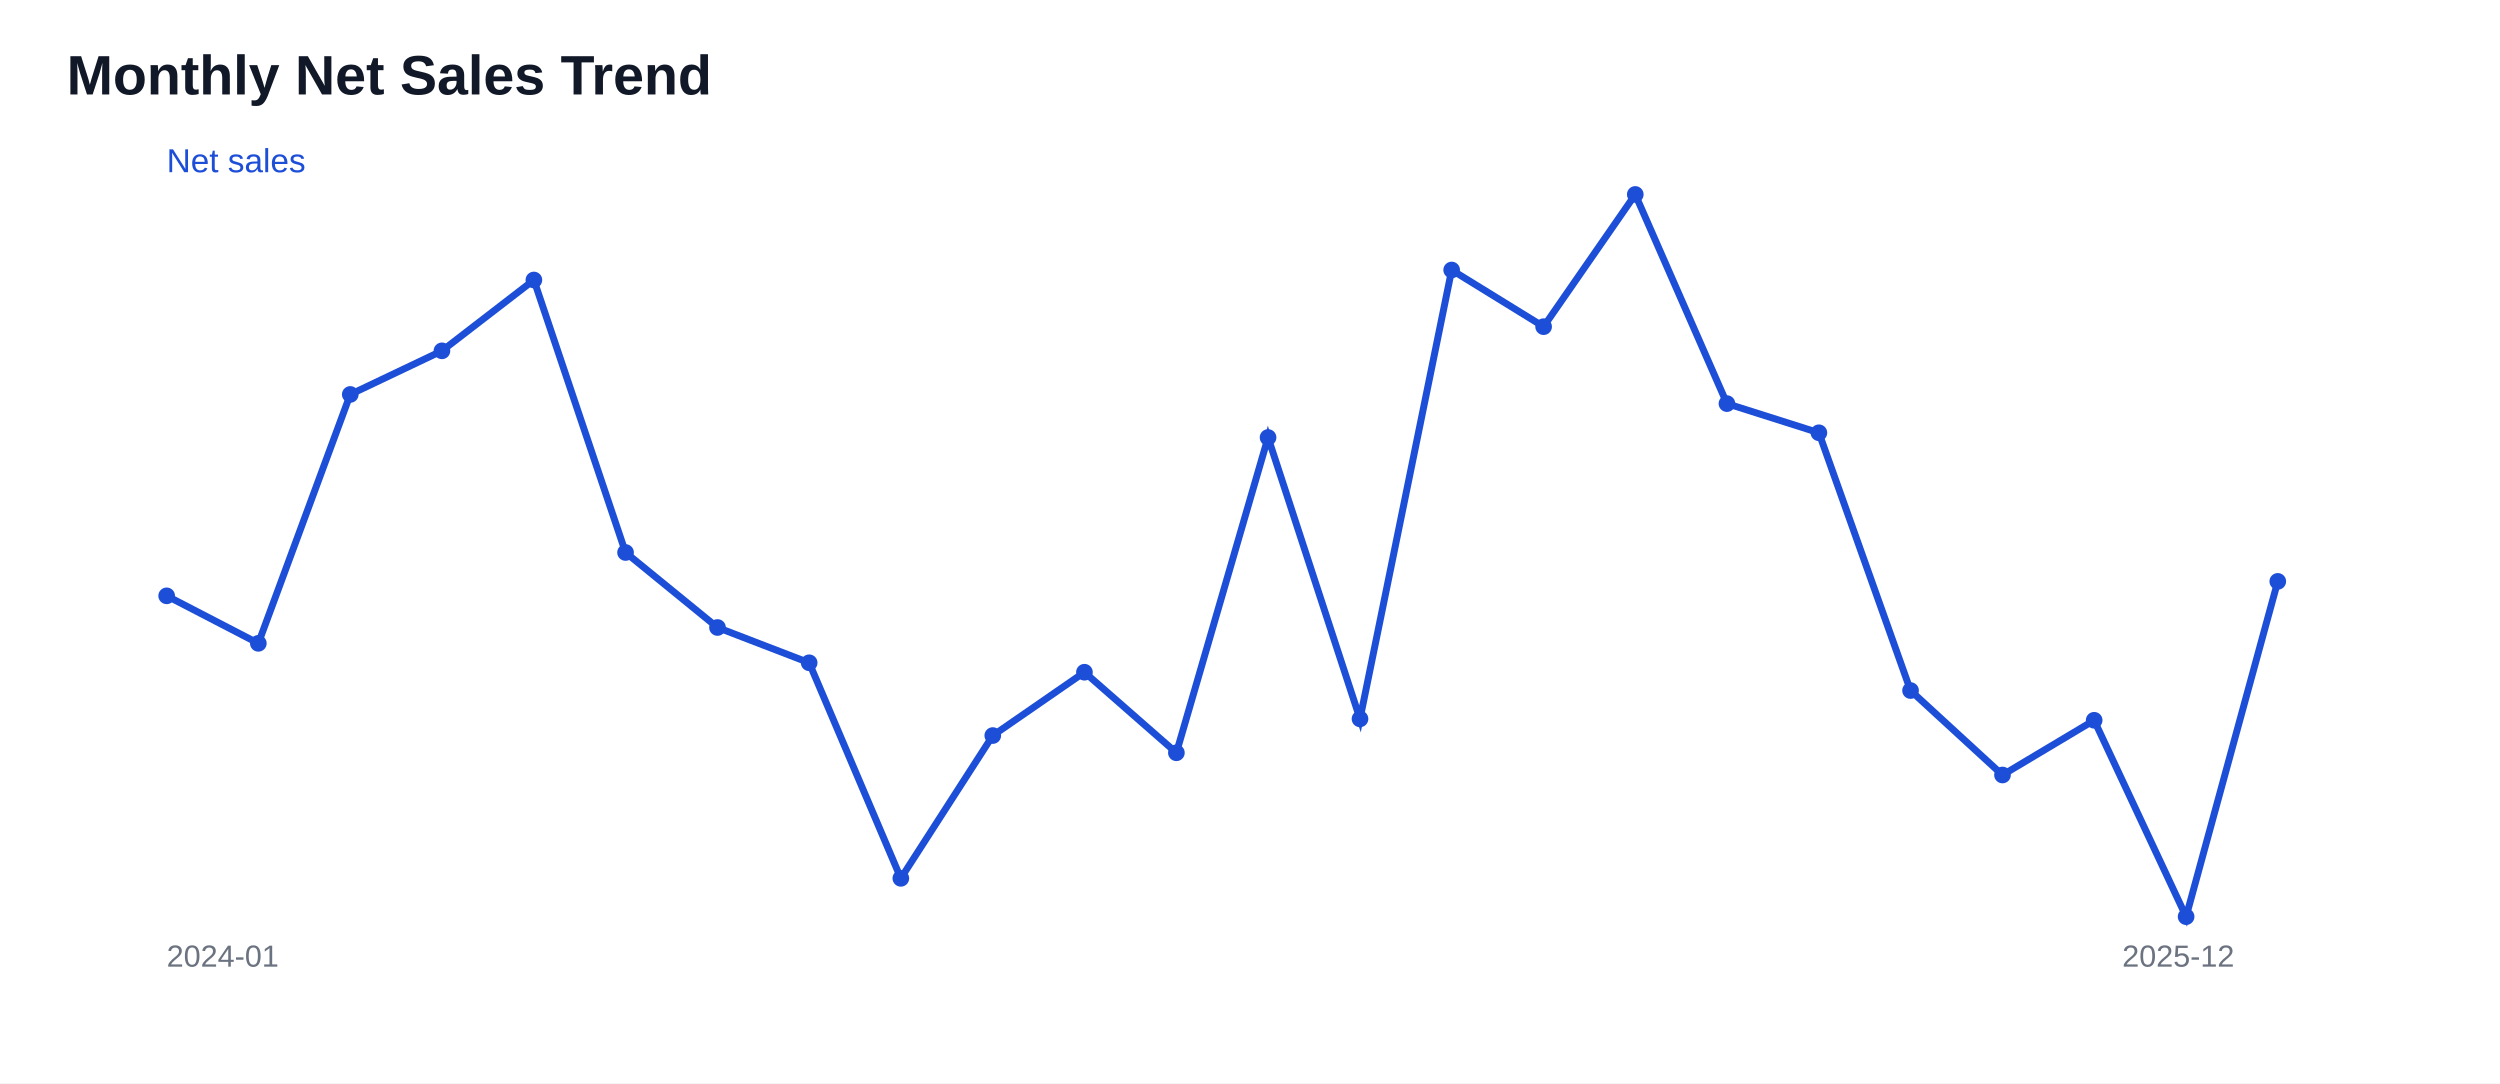
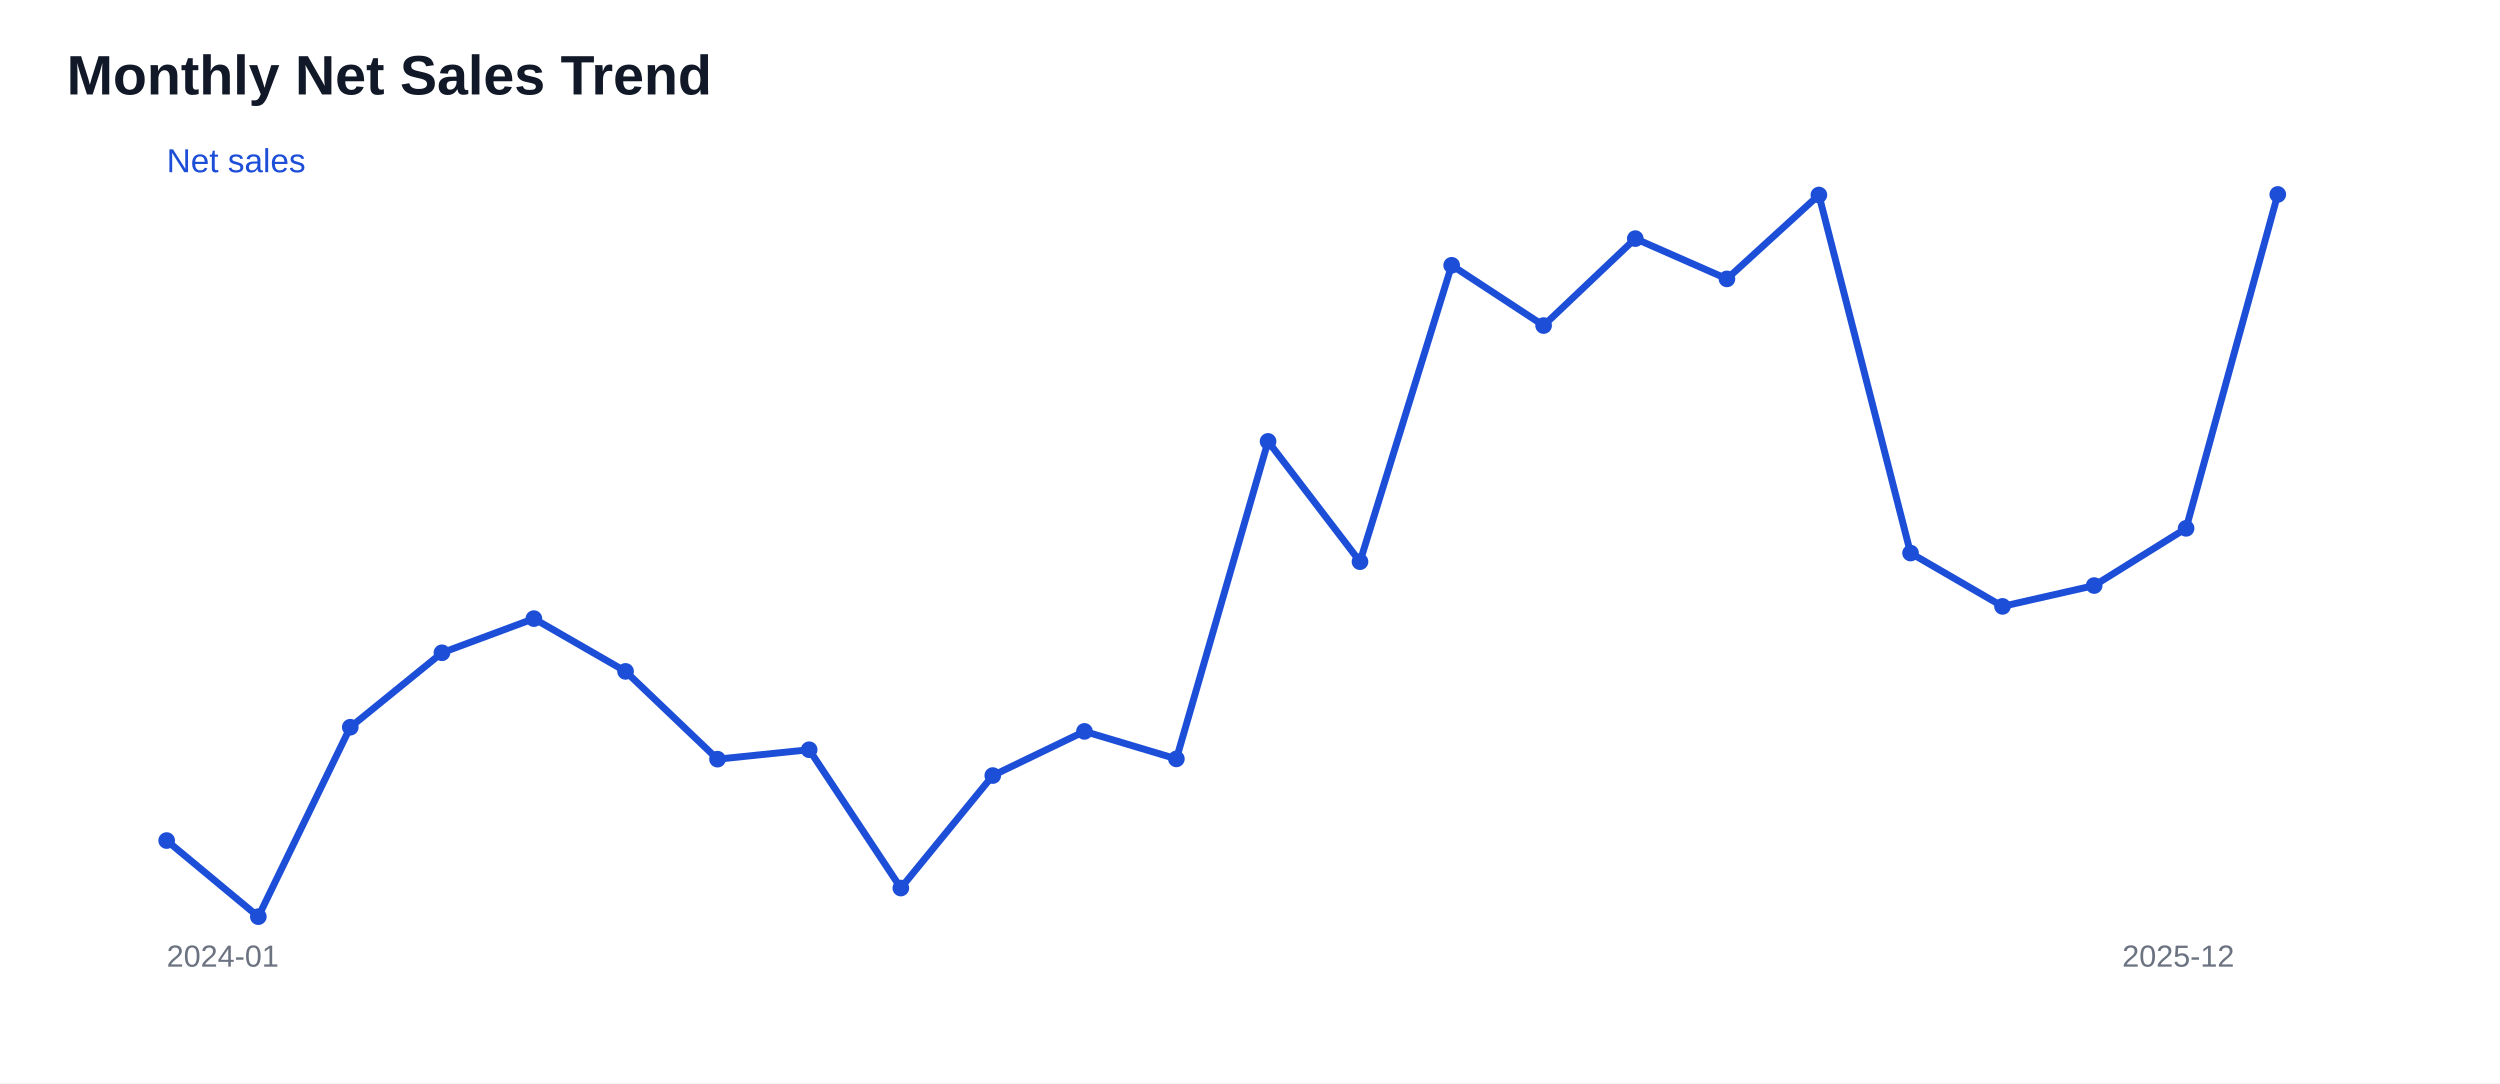
<svg xmlns="http://www.w3.org/2000/svg" width="900" height="390" viewBox="0 0 900 390">
  <rect width="100%" height="100%" fill="#ffffff" />
  <text x="24" y="34" font-family="Arial" font-size="20" font-weight="700" fill="#111827">Monthly Net Sales Trend</text>
-   <polyline points="60.0,214.5 93.0,231.6 126.1,142.0 159.1,126.3 192.2,100.8 225.2,198.9 258.3,225.9 291.3,238.6 324.3,316.2 357.4,264.8 390.4,242.0 423.5,271.0 456.5,157.5 489.6,258.8 522.6,97.2 555.7,117.6 588.7,70.0 621.7,145.3 654.8,155.8 687.8,248.6 720.9,279.0 753.9,259.3 787.0,330.0 820.0,209.3" fill="none" stroke="#1D4ED8" stroke-width="2.5" />
-   <circle cx="60.0" cy="214.5" r="3" fill="#1D4ED8" />
-   <circle cx="93.0" cy="231.6" r="3" fill="#1D4ED8" />
-   <circle cx="126.1" cy="142.0" r="3" fill="#1D4ED8" />
-   <circle cx="159.1" cy="126.3" r="3" fill="#1D4ED8" />
-   <circle cx="192.2" cy="100.8" r="3" fill="#1D4ED8" />
-   <circle cx="225.2" cy="198.9" r="3" fill="#1D4ED8" />
-   <circle cx="258.3" cy="225.9" r="3" fill="#1D4ED8" />
-   <circle cx="291.3" cy="238.6" r="3" fill="#1D4ED8" />
-   <circle cx="324.3" cy="316.2" r="3" fill="#1D4ED8" />
-   <circle cx="357.4" cy="264.8" r="3" fill="#1D4ED8" />
-   <circle cx="390.4" cy="242.0" r="3" fill="#1D4ED8" />
-   <circle cx="423.5" cy="271.0" r="3" fill="#1D4ED8" />
-   <circle cx="456.5" cy="157.5" r="3" fill="#1D4ED8" />
-   <circle cx="489.6" cy="258.8" r="3" fill="#1D4ED8" />
-   <circle cx="522.6" cy="97.2" r="3" fill="#1D4ED8" />
-   <circle cx="555.7" cy="117.6" r="3" fill="#1D4ED8" />
-   <circle cx="588.7" cy="70.0" r="3" fill="#1D4ED8" />
-   <circle cx="621.7" cy="145.3" r="3" fill="#1D4ED8" />
-   <circle cx="654.8" cy="155.8" r="3" fill="#1D4ED8" />
-   <circle cx="687.8" cy="248.6" r="3" fill="#1D4ED8" />
-   <circle cx="720.9" cy="279.0" r="3" fill="#1D4ED8" />
-   <circle cx="753.9" cy="259.3" r="3" fill="#1D4ED8" />
-   <circle cx="787.0" cy="330.0" r="3" fill="#1D4ED8" />
-   <circle cx="820.0" cy="209.3" r="3" fill="#1D4ED8" />
+   <polyline points="60.0,302.6 93.0,330.0 126.1,261.8 159.1,235.0 192.2,222.7 225.2,241.7 258.3,273.3 291.3,269.9 324.3,319.7 357.4,279.2 390.4,263.3 423.5,273.2 456.5,158.9 489.6,202.2 522.6,95.5 555.7,117.2 588.7,85.9 621.7,100.4 654.8,70.2 687.8,199.1 720.9,218.3 753.9,210.8 787.0,190.2 820.0,70.0" fill="none" stroke="#1D4ED8" stroke-width="2.5" />
+   <circle cx="60.0" cy="302.6" r="3" fill="#1D4ED8" />
+   <circle cx="93.0" cy="330.0" r="3" fill="#1D4ED8" />
+   <circle cx="126.1" cy="261.8" r="3" fill="#1D4ED8" />
+   <circle cx="159.1" cy="235.0" r="3" fill="#1D4ED8" />
+   <circle cx="192.2" cy="222.7" r="3" fill="#1D4ED8" />
+   <circle cx="225.2" cy="241.7" r="3" fill="#1D4ED8" />
+   <circle cx="258.3" cy="273.3" r="3" fill="#1D4ED8" />
+   <circle cx="291.3" cy="269.9" r="3" fill="#1D4ED8" />
+   <circle cx="324.3" cy="319.7" r="3" fill="#1D4ED8" />
+   <circle cx="357.4" cy="279.2" r="3" fill="#1D4ED8" />
+   <circle cx="390.4" cy="263.3" r="3" fill="#1D4ED8" />
+   <circle cx="423.5" cy="273.2" r="3" fill="#1D4ED8" />
+   <circle cx="456.5" cy="158.9" r="3" fill="#1D4ED8" />
+   <circle cx="489.6" cy="202.2" r="3" fill="#1D4ED8" />
+   <circle cx="522.6" cy="95.5" r="3" fill="#1D4ED8" />
+   <circle cx="555.7" cy="117.2" r="3" fill="#1D4ED8" />
+   <circle cx="588.7" cy="85.9" r="3" fill="#1D4ED8" />
+   <circle cx="621.7" cy="100.4" r="3" fill="#1D4ED8" />
+   <circle cx="654.8" cy="70.2" r="3" fill="#1D4ED8" />
+   <circle cx="687.8" cy="199.1" r="3" fill="#1D4ED8" />
+   <circle cx="720.9" cy="218.3" r="3" fill="#1D4ED8" />
+   <circle cx="753.9" cy="210.8" r="3" fill="#1D4ED8" />
+   <circle cx="787.0" cy="190.2" r="3" fill="#1D4ED8" />
+   <circle cx="820.0" cy="70.0" r="3" fill="#1D4ED8" />
  <text x="60" y="62" font-family="Arial" font-size="12" fill="#1D4ED8">Net sales</text>
  <text x="60" y="348" font-family="Arial" font-size="11" fill="#6B7280">2024-01</text>
  <text x="764" y="348" font-family="Arial" font-size="11" fill="#6B7280">2025-12</text>
</svg>
